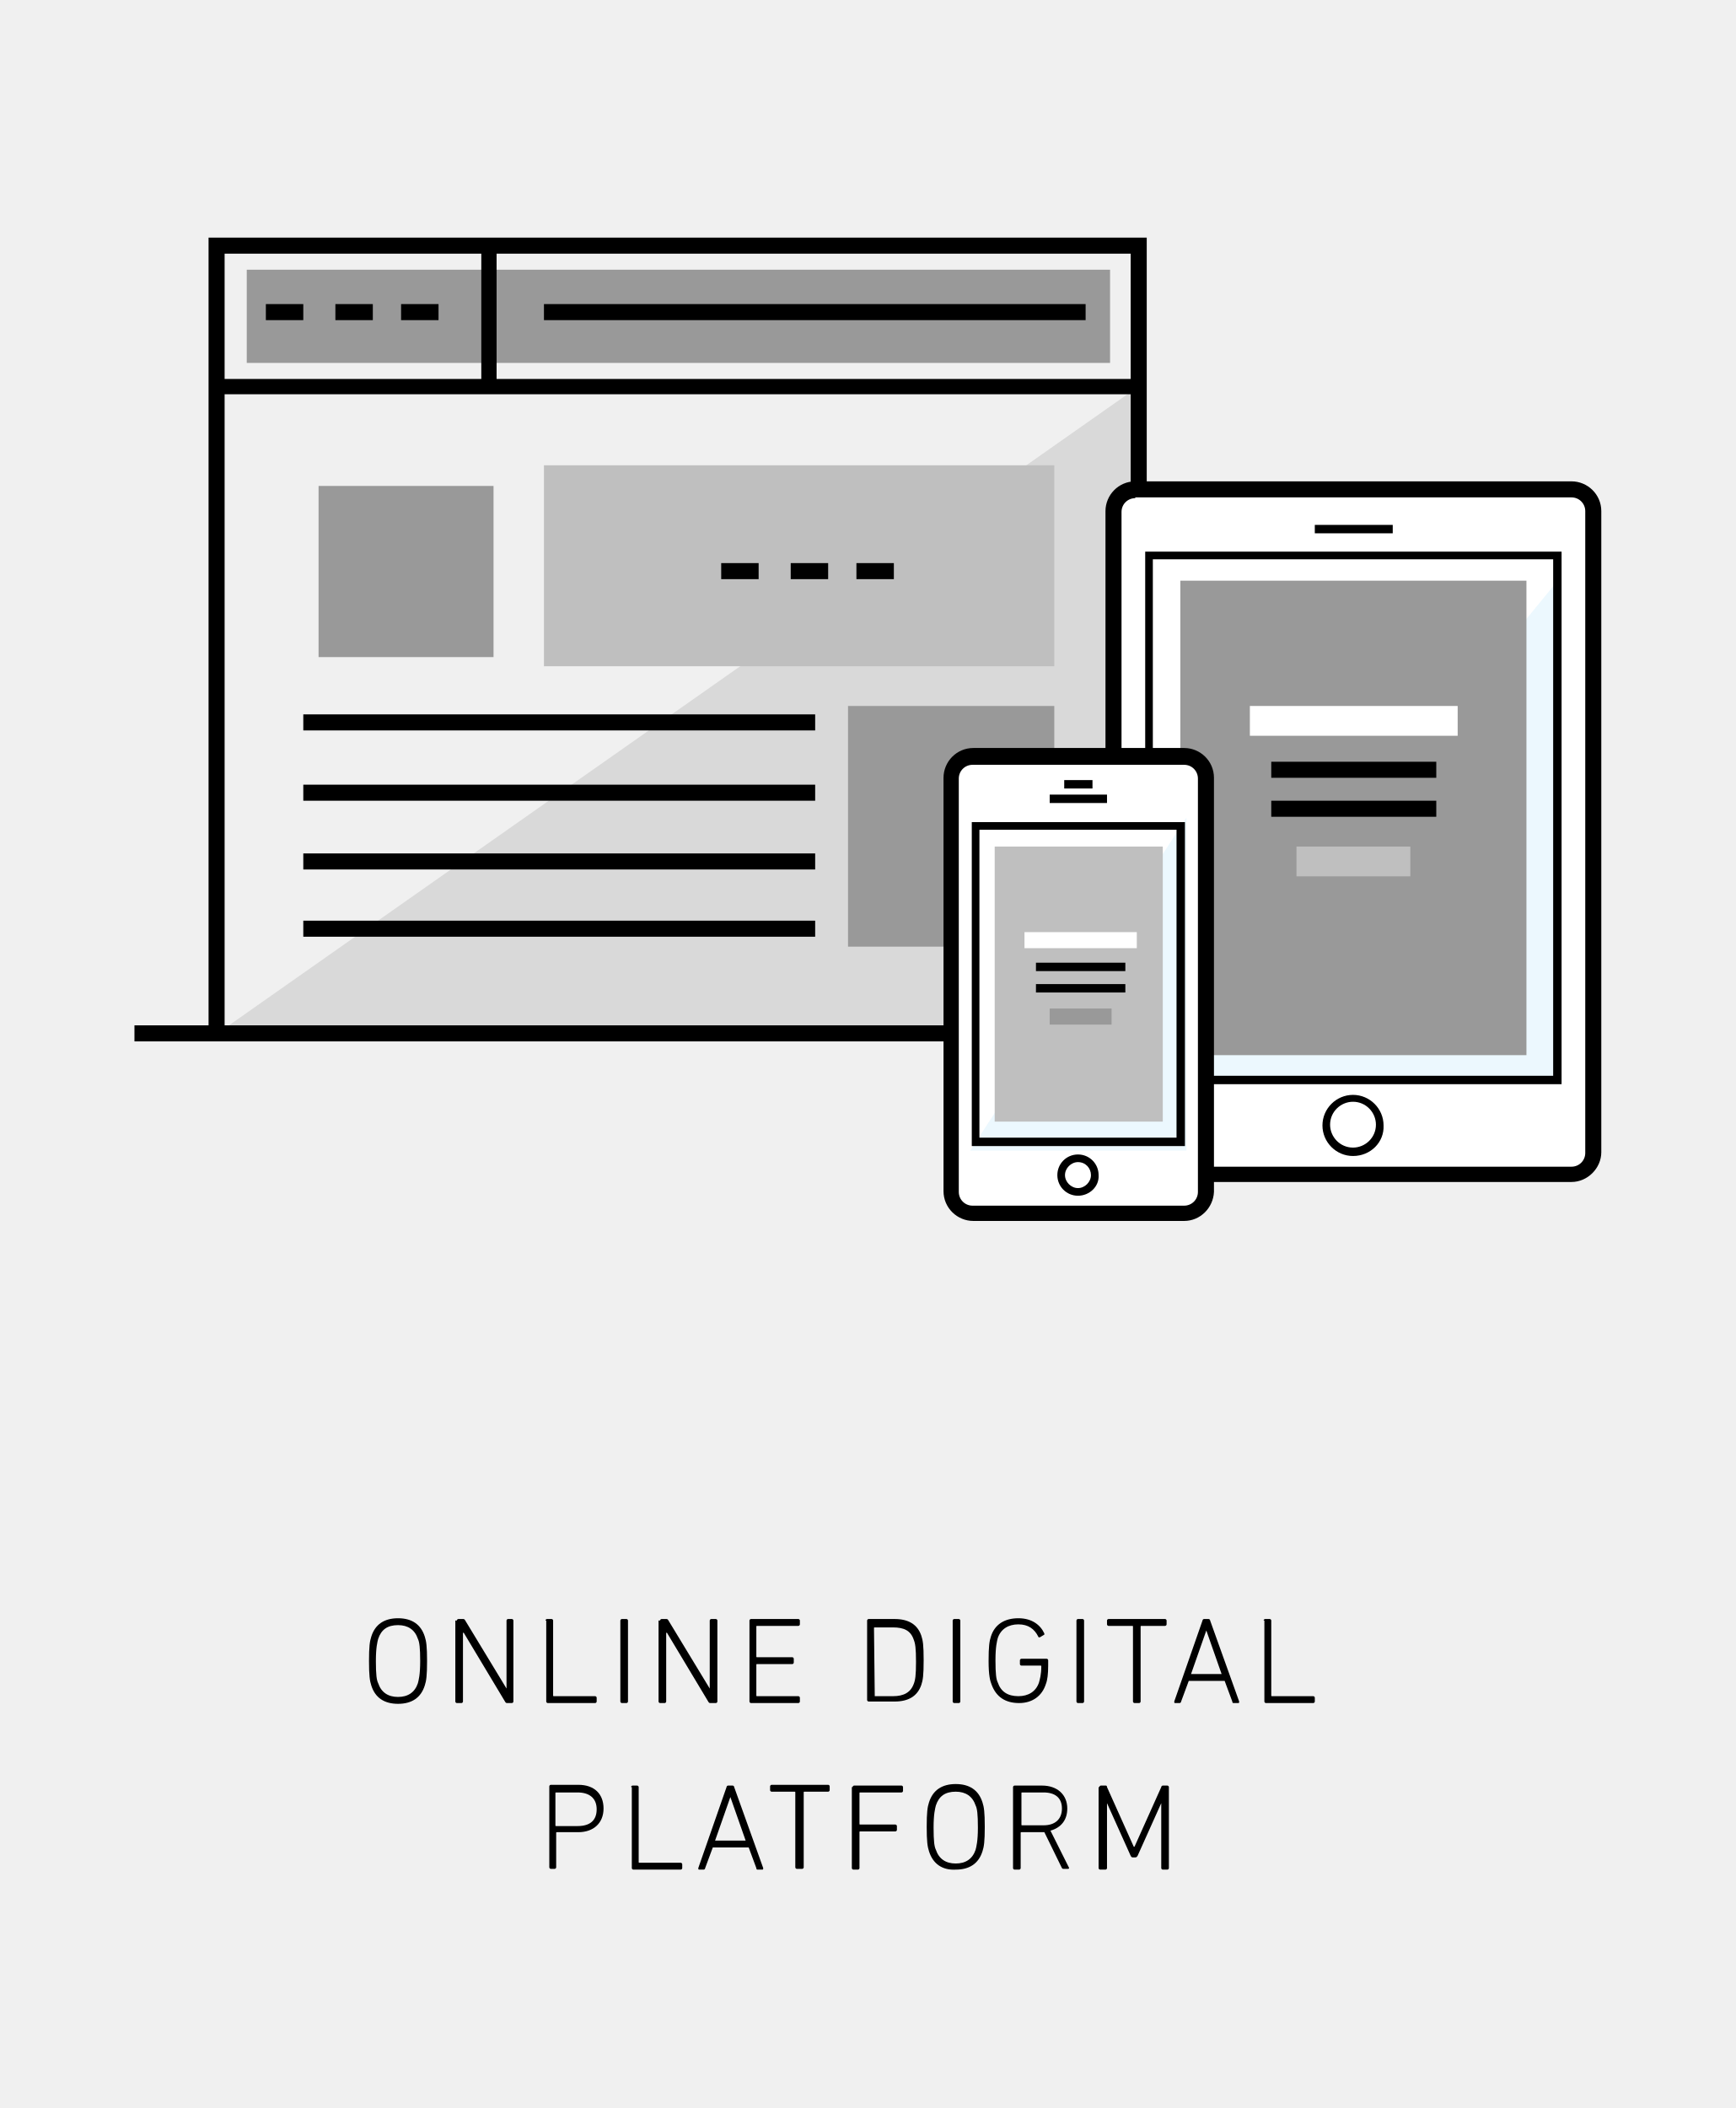
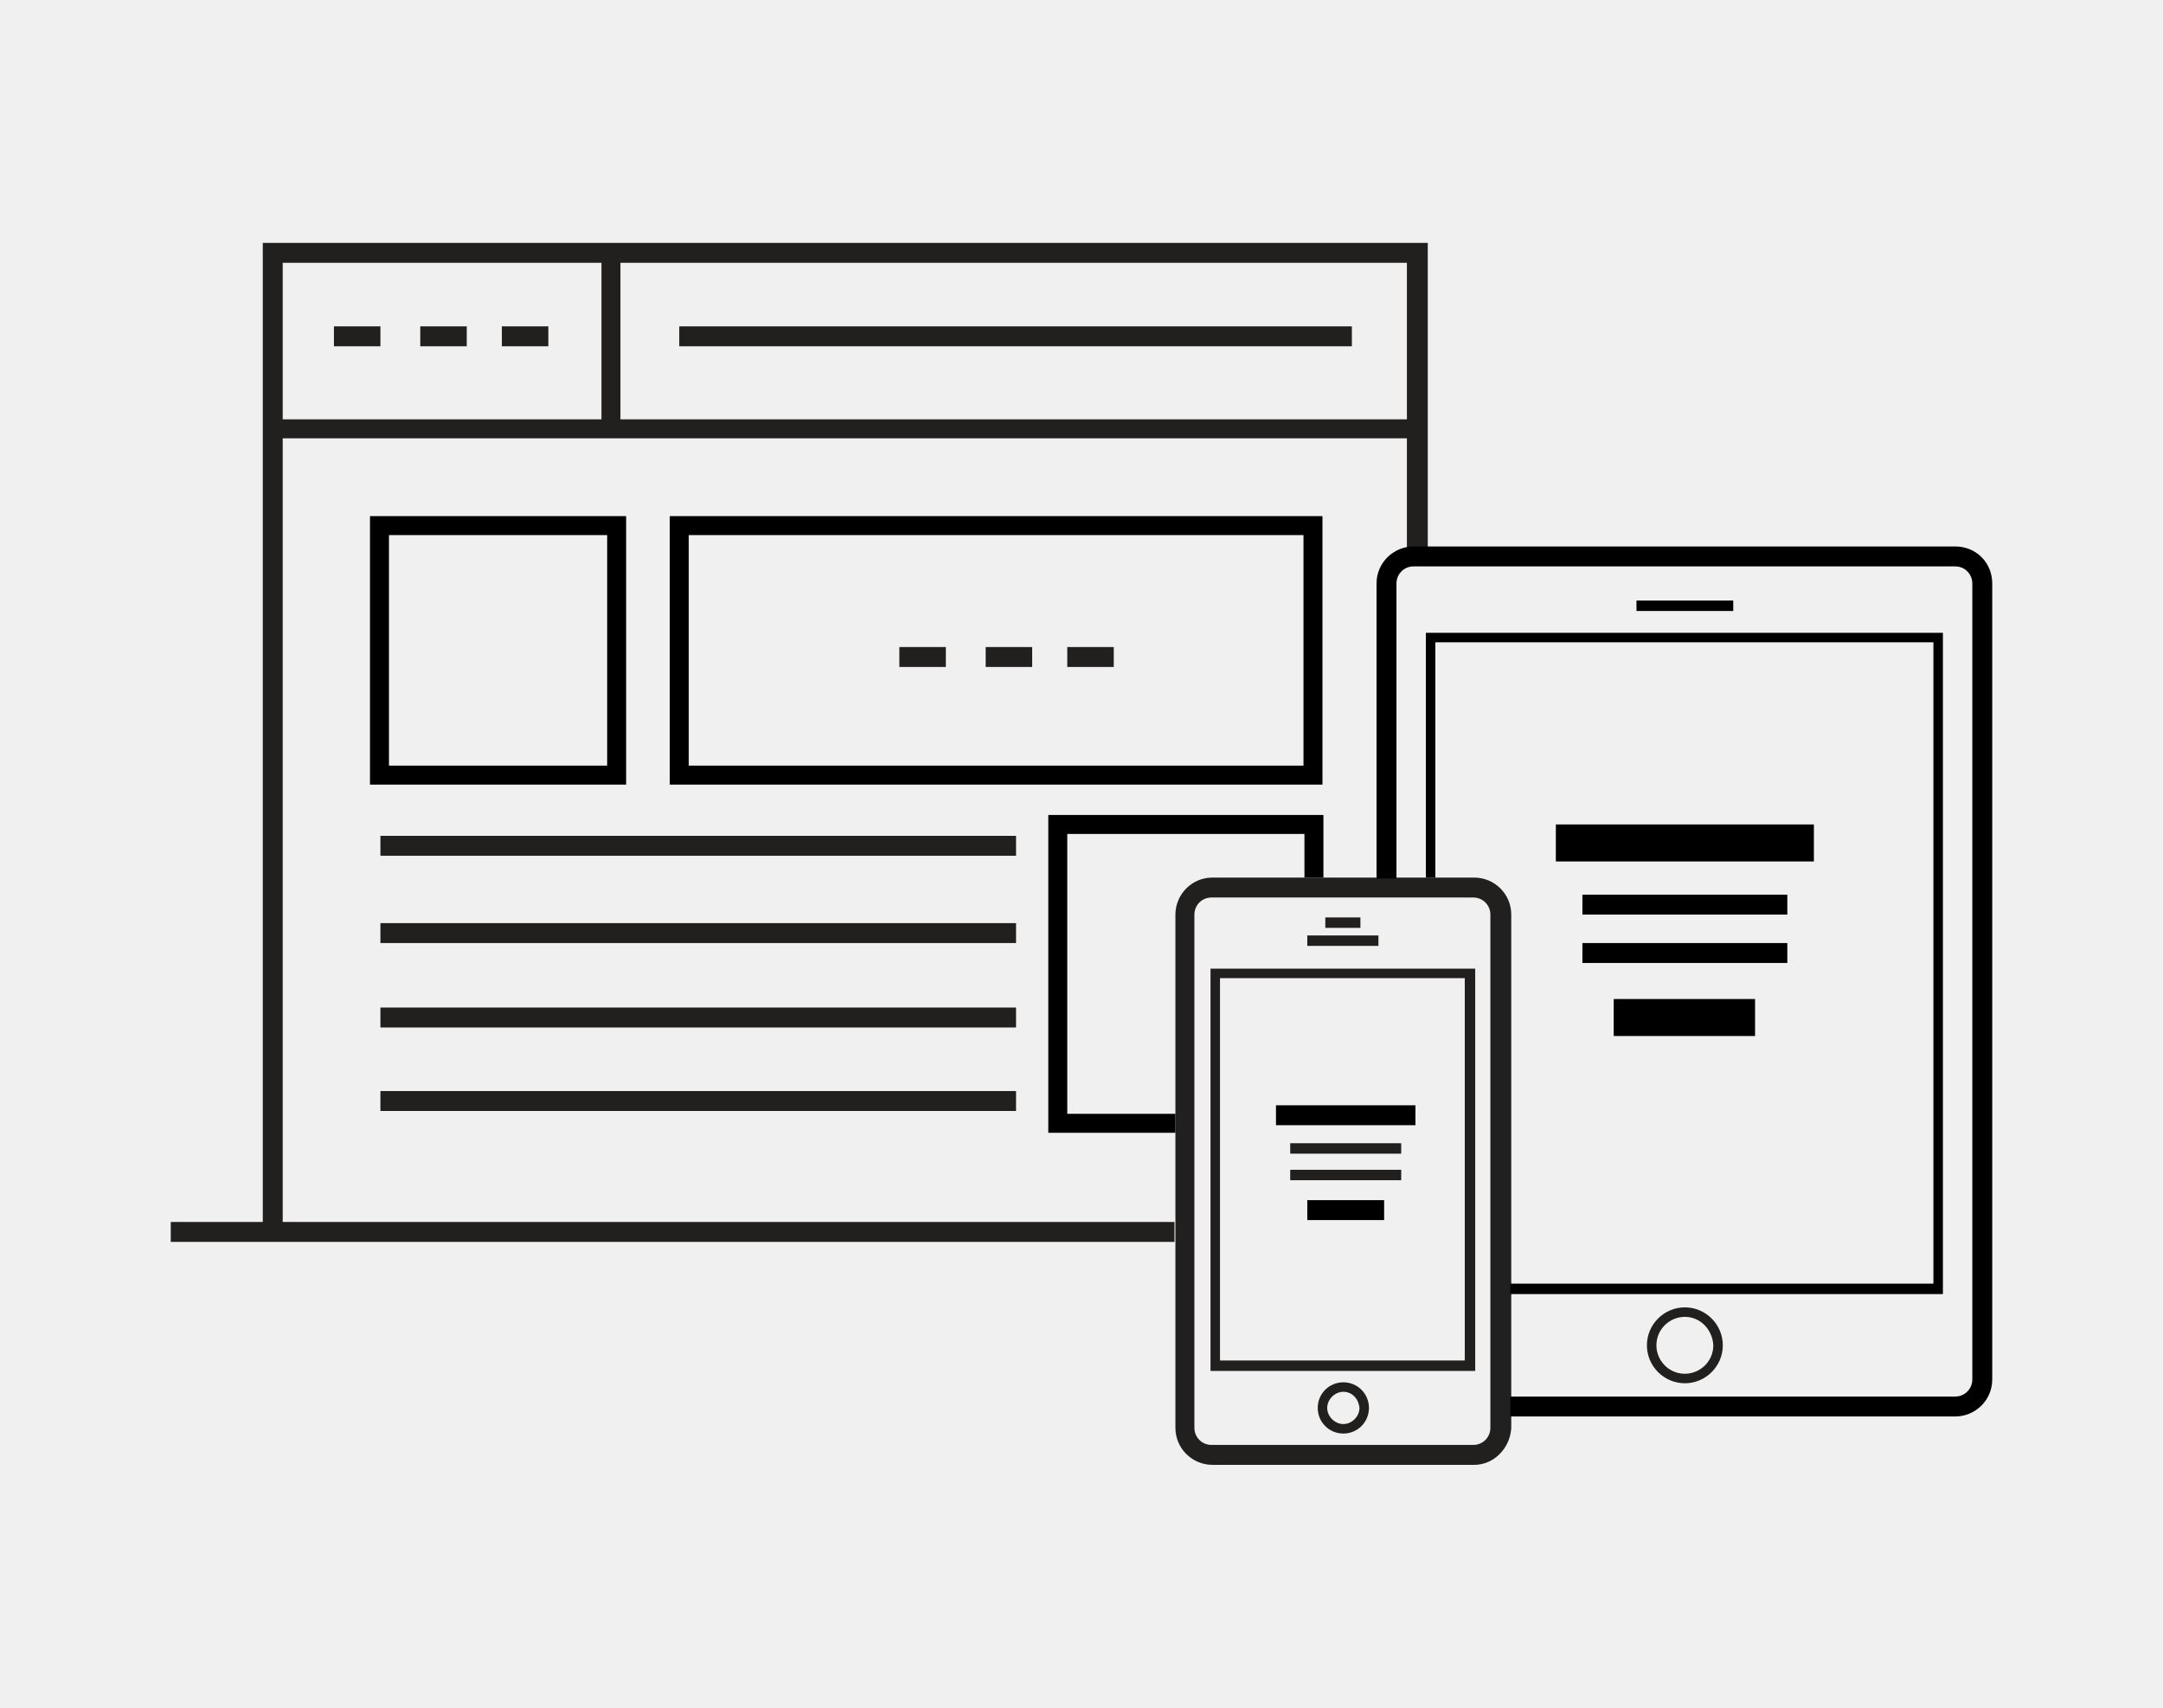
- <svg xmlns="http://www.w3.org/2000/svg" version="1.1" id="Layer_1" x="0px" y="0px" viewBox="0 0 227.2 275.9" style="enable-background:new 0 0 227.2 275.9;" xml:space="preserve">
+ <svg xmlns="http://www.w3.org/2000/svg" version="1.1" id="Layer_1" x="0px" y="0px" viewBox="0 0 228 180" style="enable-background:new 0 0 228 180;" xml:space="preserve">
  <style type="text/css">
	.st0{fill:none;stroke:#000000;stroke-width:1.039;stroke-miterlimit:10;}
	.st1{fill:none;stroke:#000000;stroke-miterlimit:10;}
- 	.st2{fill:none;stroke:#000000;stroke-width:0.364;stroke-miterlimit:10;}
- 	.st3{fill:#FFFFFF;}
- 	.st4{fill:#ECF8FE;}
- 	.st5{fill:#27BDBE;}
- 	.st6{fill:#FFE06A;}
- 	.st7{fill:#D9D9D9;}
- 	.st8{fill:#999999;}
- 	.st9{fill:#BFBFBF;}
- 	.st10{fill:#FFFFFF;stroke:#000000;stroke-width:1.587;stroke-miterlimit:10;}
- 	.st11{fill:none;stroke:#000000;stroke-width:1.587;stroke-linecap:round;stroke-linejoin:round;stroke-miterlimit:10;}
- 	.st12{fill:none;stroke:#000000;stroke-width:0.832;stroke-linecap:round;stroke-linejoin:round;stroke-miterlimit:10;}
- 	.st13{fill:#CFCDCD;}
- 	.st14{fill:#C9E9E6;}
- 	.st15{fill:none;stroke:#000000;stroke-width:0.889;stroke-miterlimit:10;}
- 	.st16{fill:none;stroke:#FFFFFF;stroke-miterlimit:10;}
+ 	.st2{fill:#F58220;}
+ 	.st3{fill:none;stroke:#F58220;stroke-miterlimit:10;}
+ 	.st4{fill:none;stroke:#000000;stroke-width:0.364;stroke-miterlimit:10;}
+ 	.st5{fill:#FFFFFF;}
+ 	.st6{fill:#ECF8FE;}
+ 	.st7{fill:#27BDBE;}
+ 	.st8{fill:#FFE06A;}
+ 	.st9{fill:#D9D9D9;}
+ 	.st10{fill:#999999;}
+ 	.st11{fill:#BFBFBF;}
+ 	.st12{fill:#FFFFFF;stroke:#000000;stroke-width:1.587;stroke-miterlimit:10;}
+ 	.st13{fill:none;stroke:#000000;stroke-width:1.587;stroke-linecap:round;stroke-linejoin:round;stroke-miterlimit:10;}
+ 	.st14{fill:none;stroke:#000000;stroke-width:0.832;stroke-linecap:round;stroke-linejoin:round;stroke-miterlimit:10;}
+ 	.st15{fill:#CFCDCD;}
+ 	.st16{fill:#C9E9E6;}
+ 	.st17{fill:none;stroke:#000000;stroke-width:0.889;stroke-miterlimit:10;}
+ 	.st18{fill:none;stroke:#FFFFFF;stroke-miterlimit:10;}
+ 	.st19{fill:none;stroke:#000000;stroke-width:1.587;stroke-miterlimit:10;}
+ 	.st20{fill:none;stroke:#000000;stroke-width:1.942;stroke-linecap:round;stroke-linejoin:round;stroke-miterlimit:10;}
+ 	.st21{fill:#EEE809;}
+ 	.st22{fill:#94D9F8;}
+ 	.st23{fill:#211E1F;}
+ 	.st24{fill:#231F20;}
+ 	.st25{fill:#F7941F;}
+ 	.st26{fill:#47B77B;}
+ 	.st27{fill:#221F1F;}
+ 	.st28{fill:#F5EB0E;}
+ 	.st29{fill:#EBE70E;}
+ 	.st30{fill:#4BC3C9;}
+ 	.st31{fill:#DD1D4F;}
+ 	.st32{fill:none;stroke:#231F20;stroke-width:0.963;stroke-linecap:round;stroke-linejoin:round;stroke-miterlimit:10;}
+ 	.st33{fill:none;stroke:#000000;stroke-width:2;stroke-miterlimit:10;}
+ 	.st34{fill:#E5EFF5;}
</style>
+   <rect x="28.8" y="44.2" class="st27" width="120.6" height="2" />
+   <rect x="63.4" y="26.7" class="st27" width="2" height="18.5" />
+   <rect x="71.6" y="34.4" class="st27" width="70.9" height="2.1" />
+   <rect x="40.1" y="88.1" class="st27" width="67" height="2.1" />
+   <rect x="40.1" y="97.3" class="st27" width="67" height="2.1" />
+   <rect x="40.1" y="106.2" class="st27" width="67" height="2.1" />
+   <rect x="40.1" y="115" class="st27" width="67" height="2.1" />
+   <rect x="71.6" y="55.4" class="st33" width="66.8" height="26.3" />
+   <rect x="40" y="55.4" class="st33" width="25" height="26.3" />
+   <rect x="35.2" y="34.4" class="st27" width="4.9" height="2.1" />
+   <rect x="44.3" y="34.4" class="st27" width="4.9" height="2.1" />
+   <rect x="52.9" y="34.4" class="st27" width="4.9" height="2.1" />
+   <rect x="94.8" y="68.2" class="st27" width="4.9" height="2.1" />
+   <rect x="103.9" y="68.2" class="st27" width="4.9" height="2.1" />
+   <rect x="112.5" y="68.2" class="st27" width="4.9" height="2.1" />
+   <path class="st27" d="M148.4,59c0.5-0.2,1-0.4,1.6-0.4h0.5v-33H27.7v104.2h2.1V27.7h118.5V59z" />
+   <rect x="172.5" y="63.3" width="10.2" height="1.1" />
+   <path class="st27" d="M177.6,145.8c-2.2,0-4-1.8-4-4c0-2.2,1.8-4,4-4c2.2,0,4,1.8,4,4C181.6,144,179.8,145.8,177.6,145.8z   M177.6,138.8c-1.6,0-3,1.3-3,3c0,1.6,1.3,3,3,3c1.6,0,3-1.3,3-3C180.5,140.1,179.2,138.8,177.6,138.8z" />
+   <rect id="XMLID_13_" x="164" y="86.9" width="27.2" height="3.9" />
+   <rect id="XMLID_12_" x="170.1" y="105.3" width="14.9" height="3.9" />
+   <rect x="166.8" y="94.3" width="21.6" height="2.1" />
+   <rect x="166.8" y="99.4" width="21.6" height="2.1" />
+   <path class="st27" d="M155.4,154.4h-27.6c-2.1,0-3.9-1.7-3.9-3.9V96.4c0-2.1,1.7-3.9,3.9-3.9h27.6c2.1,0,3.9,1.7,3.9,3.9v54.1  C159.2,152.6,157.5,154.4,155.4,154.4z M127.7,94.6c-1,0-1.8,0.8-1.8,1.8v54.1c0,1,0.8,1.8,1.8,1.8h27.6c1,0,1.8-0.8,1.8-1.8V96.4  c0-1-0.8-1.8-1.8-1.8H127.7z" />
+   <rect x="137.8" y="98.6" class="st27" width="7.5" height="1.1" />
+   <rect x="139.7" y="96.7" class="st27" width="3.7" height="1.1" />
+   <path class="st27" d="M141.6,151.1c-1.5,0-2.7-1.2-2.7-2.7c0-1.5,1.2-2.7,2.7-2.7c1.5,0,2.7,1.2,2.7,2.7  C144.3,149.9,143.1,151.1,141.6,151.1z M141.6,146.7c-0.9,0-1.7,0.8-1.7,1.7c0,0.9,0.8,1.7,1.7,1.7c0.9,0,1.7-0.8,1.7-1.7  C143.2,147.4,142.5,146.7,141.6,146.7z" />
+   <path class="st27" d="M155.5,144.5h-27.9v-42.4h27.9V144.5z M128.6,143.4h25.8v-40.3h-25.8L128.6,143.4z" />
+   <rect id="XMLID_10_" x="134.5" y="116.5" width="14.7" height="2.1" />
+   <rect id="XMLID_9_" x="137.8" y="126.5" width="8.1" height="2.1" />
+   <rect x="136" y="120.5" class="st27" width="11.7" height="1.1" />
+   <rect x="136" y="123.3" class="st27" width="11.7" height="1.1" />
+   <polygon points="150.3,66.7 150.3,92.5 151.3,92.5 151.3,67.7 203.8,67.7 203.8,135.3 159.2,135.3 159.2,136.4 204.8,136.4   204.8,66.7 " />
+   <path d="M206.1,57.6H149c-2.1,0-3.9,1.7-3.9,3.9v31.1h2.1V61.5c0-1,0.8-1.8,1.8-1.8h57.1c1,0,1.8,0.8,1.8,1.8v83.9  c0,1-0.8,1.8-1.8,1.8h-46.9v2.1h46.9c2.1,0,3.9-1.7,3.9-3.9V61.5C210,59.3,208.3,57.6,206.1,57.6z" />
+   <polyline class="st33" points="138.5,92.5 138.5,86.9 111.5,86.9 111.5,118.4 123.9,118.4 " />
  <g>
-     <g>
-       <g>
-         <path d="M48.6,220.6c-0.2-0.6-0.3-1.3-0.3-3.2c0-1.9,0.1-2.6,0.3-3.2c0.5-1.6,1.7-2.4,3.5-2.4c1.8,0,3,0.8,3.5,2.4     c0.2,0.6,0.3,1.3,0.3,3.2c0,1.9-0.1,2.6-0.3,3.2c-0.5,1.6-1.7,2.4-3.5,2.4C50.3,223,49.1,222.2,48.6,220.6z M54.7,214.5     c-0.4-1.2-1.3-1.8-2.6-1.8c-1.4,0-2.2,0.6-2.6,1.8c-0.1,0.4-0.3,1.1-0.3,2.9c0,1.8,0.1,2.5,0.3,2.9c0.4,1.2,1.3,1.8,2.6,1.8     c1.3,0,2.2-0.6,2.6-1.8c0.1-0.4,0.3-1.1,0.3-2.9C55,215.7,54.9,214.9,54.7,214.5z" />
-         <path d="M59.8,212.1c0-0.1,0.1-0.2,0.2-0.2h0.6c0.1,0,0.2,0,0.3,0.2l5.4,8.9h0v-8.9c0-0.1,0.1-0.2,0.2-0.2H67     c0.1,0,0.2,0.1,0.2,0.2v10.6c0,0.1-0.1,0.2-0.2,0.2h-0.6c-0.1,0-0.2,0-0.3-0.2l-5.4-9h-0.1v9c0,0.1-0.1,0.2-0.2,0.2h-0.6     c-0.1,0-0.2-0.1-0.2-0.2V212.1z" />
-         <path d="M71.4,212.1c0-0.1,0.1-0.2,0.2-0.2h0.6c0.1,0,0.2,0.1,0.2,0.2v9.8c0,0.1,0,0.1,0.1,0.1h5.4c0.1,0,0.2,0.1,0.2,0.2v0.5     c0,0.1-0.1,0.2-0.2,0.2h-6.2c-0.1,0-0.2-0.1-0.2-0.2V212.1z" />
-         <path d="M81.2,212.1c0-0.1,0.1-0.2,0.2-0.2H82c0.1,0,0.2,0.1,0.2,0.2v10.6c0,0.1-0.1,0.2-0.2,0.2h-0.6c-0.1,0-0.2-0.1-0.2-0.2     V212.1z" />
-         <path d="M86.4,212.1c0-0.1,0.1-0.2,0.2-0.2h0.6c0.1,0,0.2,0,0.3,0.2l5.4,8.9h0v-8.9c0-0.1,0.1-0.2,0.2-0.2h0.6     c0.1,0,0.2,0.1,0.2,0.2v10.6c0,0.1-0.1,0.2-0.2,0.2H93c-0.1,0-0.2,0-0.3-0.2l-5.4-9h-0.1v9c0,0.1-0.1,0.2-0.2,0.2h-0.6     c-0.1,0-0.2-0.1-0.2-0.2V212.1z" />
-         <path d="M98.1,212.1c0-0.1,0.1-0.2,0.2-0.2h6.2c0.1,0,0.2,0.1,0.2,0.2v0.5c0,0.1-0.1,0.2-0.2,0.2h-5.4c-0.1,0-0.1,0-0.1,0.1v3.9     c0,0.1,0,0.1,0.1,0.1h4.6c0.1,0,0.2,0.1,0.2,0.2v0.5c0,0.1-0.1,0.2-0.2,0.2h-4.6c-0.1,0-0.1,0-0.1,0.1v4c0,0.1,0,0.1,0.1,0.1h5.4     c0.1,0,0.2,0.1,0.2,0.2v0.5c0,0.1-0.1,0.2-0.2,0.2h-6.2c-0.1,0-0.2-0.1-0.2-0.2V212.1z" />
-         <path d="M113.5,212.1c0-0.1,0.1-0.2,0.2-0.2h3.4c1.8,0,3,0.7,3.5,2.2c0.2,0.6,0.3,1.2,0.3,3.2c0,2-0.1,2.6-0.3,3.2     c-0.5,1.5-1.7,2.2-3.5,2.2h-3.4c-0.1,0-0.2-0.1-0.2-0.2V212.1z M114.5,222h2.4c1.4,0,2.3-0.5,2.7-1.6c0.2-0.5,0.3-1.1,0.3-2.9     c0-1.8-0.1-2.4-0.3-2.9c-0.4-1.2-1.3-1.6-2.7-1.6h-2.4c-0.1,0-0.1,0-0.1,0.1L114.5,222C114.4,222,114.4,222,114.5,222z" />
-         <path d="M124.7,212.1c0-0.1,0.1-0.2,0.2-0.2h0.6c0.1,0,0.2,0.1,0.2,0.2v10.6c0,0.1-0.1,0.2-0.2,0.2h-0.6c-0.1,0-0.2-0.1-0.2-0.2     V212.1z" />
-         <path d="M129.4,217.4c0-1.9,0.1-2.6,0.3-3.2c0.5-1.6,1.8-2.4,3.6-2.4c1.8,0,2.9,0.9,3.4,2c0,0.1,0,0.2-0.1,0.2l-0.5,0.3     c-0.1,0-0.2,0-0.2-0.1c-0.5-1-1.3-1.6-2.6-1.6c-1.3,0-2.3,0.6-2.7,1.8c-0.1,0.4-0.3,1.1-0.3,2.9s0.1,2.5,0.3,2.9     c0.4,1.2,1.3,1.8,2.7,1.8c1.3,0,2.3-0.6,2.7-1.8c0.1-0.4,0.3-1,0.3-2.1c0-0.1,0-0.1-0.1-0.1h-2.5c-0.1,0-0.2-0.1-0.2-0.2v-0.5     c0-0.1,0.1-0.2,0.2-0.2h3.3c0.1,0,0.2,0.1,0.2,0.2v0.7c0,1.1-0.1,1.9-0.3,2.4c-0.5,1.6-1.8,2.5-3.5,2.5c-1.8,0-3-0.8-3.6-2.4     C129.6,220,129.4,219.3,129.4,217.4z" />
-         <path d="M140.9,212.1c0-0.1,0.1-0.2,0.2-0.2h0.6c0.1,0,0.2,0.1,0.2,0.2v10.6c0,0.1-0.1,0.2-0.2,0.2h-0.6c-0.1,0-0.2-0.1-0.2-0.2     V212.1z" />
-         <path d="M148.5,222.9c-0.1,0-0.2-0.1-0.2-0.2v-9.8c0-0.1,0-0.1-0.1-0.1h-3.1c-0.1,0-0.2-0.1-0.2-0.2v-0.5c0-0.1,0.1-0.2,0.2-0.2     h7.4c0.1,0,0.2,0.1,0.2,0.2v0.5c0,0.1-0.1,0.2-0.2,0.2h-3.1c-0.1,0-0.1,0-0.1,0.1v9.8c0,0.1-0.1,0.2-0.2,0.2H148.5z" />
-         <path d="M157.4,212.1c0-0.1,0.1-0.2,0.2-0.2h0.6c0.1,0,0.2,0.1,0.2,0.2l3.8,10.6c0,0.1,0,0.2-0.1,0.2h-0.6c-0.1,0-0.2,0-0.2-0.2     l-1-2.7h-4.7l-1,2.7c0,0.1-0.1,0.2-0.2,0.2h-0.6c-0.1,0-0.1-0.1-0.1-0.2L157.4,212.1z M159.9,219.1l-2-5.7h0l-2,5.7H159.9z" />
-         <path d="M165.4,212.1c0-0.1,0.1-0.2,0.2-0.2h0.6c0.1,0,0.2,0.1,0.2,0.2v9.8c0,0.1,0,0.1,0.1,0.1h5.4c0.1,0,0.2,0.1,0.2,0.2v0.5     c0,0.1-0.1,0.2-0.2,0.2h-6.2c-0.1,0-0.2-0.1-0.2-0.2V212.1z" />
-         <path d="M72.1,244.6c-0.1,0-0.2-0.1-0.2-0.2v-10.6c0-0.1,0.1-0.2,0.2-0.2h3.6c2.1,0,3.3,1.2,3.3,3.1c0,1.9-1.3,3.1-3.3,3.1h-2.8     c-0.1,0-0.1,0-0.1,0.1v4.5c0,0.1-0.1,0.2-0.2,0.2H72.1z M78.1,236.8c0-1.4-0.9-2.2-2.5-2.2h-2.8c-0.1,0-0.1,0-0.1,0.1v4.2     c0,0.1,0,0.1,0.1,0.1h2.8C77.3,239,78.1,238.2,78.1,236.8z" />
-         <path d="M82.6,233.9c0-0.1,0.1-0.2,0.2-0.2h0.6c0.1,0,0.2,0.1,0.2,0.2v9.8c0,0.1,0,0.1,0.1,0.1h5.4c0.1,0,0.2,0.1,0.2,0.2v0.5     c0,0.1-0.1,0.2-0.2,0.2h-6.2c-0.1,0-0.2-0.1-0.2-0.2V233.9z" />
-         <path d="M95.1,233.9c0-0.1,0.1-0.2,0.2-0.2h0.6c0.1,0,0.2,0.1,0.2,0.2l3.8,10.6c0,0.1,0,0.2-0.1,0.2h-0.6c-0.1,0-0.2,0-0.2-0.2     l-1-2.7h-4.7l-1,2.7c0,0.1-0.1,0.2-0.2,0.2h-0.6c-0.1,0-0.1-0.1-0.1-0.2L95.1,233.9z M97.6,240.9l-2-5.7h0l-2,5.7H97.6z" />
-         <path d="M104.3,244.6c-0.1,0-0.2-0.1-0.2-0.2v-9.8c0-0.1,0-0.1-0.1-0.1H101c-0.1,0-0.2-0.1-0.2-0.2v-0.5c0-0.1,0.1-0.2,0.2-0.2     h7.4c0.1,0,0.2,0.1,0.2,0.2v0.5c0,0.1-0.1,0.2-0.2,0.2h-3.1c-0.1,0-0.1,0-0.1,0.1v9.8c0,0.1-0.1,0.2-0.2,0.2H104.3z" />
-         <path d="M111.6,233.9c0-0.1,0.1-0.2,0.2-0.2h6.2c0.1,0,0.2,0.1,0.2,0.2v0.5c0,0.1-0.1,0.2-0.2,0.2h-5.4c-0.1,0-0.1,0-0.1,0.1v4     c0,0.1,0,0.1,0.1,0.1h4.6c0.1,0,0.2,0.1,0.2,0.2v0.5c0,0.1-0.1,0.2-0.2,0.2h-4.6c-0.1,0-0.1,0-0.1,0.1v4.7c0,0.1-0.1,0.2-0.2,0.2     h-0.6c-0.1,0-0.2-0.1-0.2-0.2V233.9z" />
-         <path d="M121.6,242.3c-0.2-0.6-0.3-1.3-0.3-3.2c0-1.9,0.1-2.6,0.3-3.2c0.5-1.6,1.7-2.4,3.5-2.4c1.8,0,3,0.8,3.5,2.4     c0.2,0.6,0.3,1.3,0.3,3.2c0,1.9-0.1,2.6-0.3,3.2c-0.5,1.6-1.7,2.4-3.5,2.4C123.3,244.8,122.1,243.9,121.6,242.3z M127.7,236.3     c-0.4-1.2-1.3-1.8-2.6-1.8c-1.4,0-2.2,0.6-2.6,1.8c-0.1,0.4-0.3,1.1-0.3,2.9c0,1.8,0.1,2.5,0.3,2.9c0.4,1.2,1.3,1.8,2.6,1.8     c1.3,0,2.2-0.6,2.6-1.8c0.1-0.4,0.3-1.1,0.3-2.9C128,237.4,127.9,236.7,127.7,236.3z" />
-         <path d="M139.2,244.6c-0.1,0-0.1,0-0.2-0.1l-2.3-4.7h-0.2h-2.8c-0.1,0-0.1,0-0.1,0.1v4.6c0,0.1-0.1,0.2-0.2,0.2h-0.6     c-0.1,0-0.2-0.1-0.2-0.2v-10.6c0-0.1,0.1-0.2,0.2-0.2h3.6c2,0,3.3,1.2,3.3,3c0,1.5-0.8,2.5-2.2,2.9l2.4,4.8     c0.1,0.1,0,0.2-0.1,0.2H139.2z M139,236.7c0-1.4-0.9-2.1-2.4-2.1h-2.8c-0.1,0-0.1,0-0.1,0.1v4.1c0,0.1,0,0.1,0.1,0.1h2.8     C138.1,238.9,139,238.1,139,236.7z" />
-         <path d="M143.9,233.9c0-0.1,0.1-0.2,0.2-0.2h0.6c0.1,0,0.2,0,0.2,0.2l3.5,7.8h0.1l3.5-7.8c0-0.1,0.1-0.2,0.2-0.2h0.6     c0.1,0,0.2,0.1,0.2,0.2v10.6c0,0.1-0.1,0.2-0.2,0.2h-0.6c-0.1,0-0.2-0.1-0.2-0.2v-8.5h0l-3.1,6.9c-0.1,0.1-0.1,0.2-0.3,0.2h-0.3     c-0.1,0-0.2,0-0.3-0.2l-3.1-6.9h0v8.5c0,0.1-0.1,0.2-0.2,0.2H144c-0.1,0-0.2-0.1-0.2-0.2V233.9z" />
-       </g>
-     </g>
-     <g>
-       <polygon class="st7" points="149,50.6 28.4,135.3 149,135.3   " />
-       <rect x="32.3" y="35.3" class="st8" width="113" height="12.2" />
-       <rect x="17.6" y="134.2" width="142.5" height="2.1" />
-       <polygon points="150.1,135.3 148,135.3 148,33.2 29.4,33.2 29.4,135.3 27.3,135.3 27.3,31.1 150.1,31.1   " />
-       <rect x="28.4" y="49.6" width="120.6" height="2" />
-       <rect x="63" y="32.2" width="2" height="18.5" />
-       <rect x="71.2" y="39.8" width="70.9" height="2.1" />
-       <rect x="39.7" y="93.5" width="67" height="2.1" />
-       <rect x="39.7" y="102.7" width="67" height="2.1" />
-       <rect x="39.7" y="111.7" width="67" height="2.1" />
-       <rect x="39.7" y="120.5" width="67" height="2.1" />
-       <rect x="71.2" y="60.9" class="st9" width="66.8" height="26.3" />
-       <rect x="41.7" y="63.6" class="st8" width="22.9" height="22.4" />
-       <rect x="111" y="92.4" class="st8" width="27" height="31.5" />
-       <rect x="34.8" y="39.8" width="4.9" height="2.1" />
-       <rect x="43.9" y="39.8" width="4.9" height="2.1" />
-       <rect x="52.5" y="39.8" width="4.9" height="2.1" />
-       <rect x="94.4" y="73.7" width="4.9" height="2.1" />
-       <rect x="103.5" y="73.7" width="4.9" height="2.1" />
-       <rect x="112.1" y="73.7" width="4.9" height="2.1" />
-       <g>
-         <g>
-           <g>
-             <path class="st3" d="M205.7,153.6h-57.1c-1.6,0-2.8-1.3-2.8-2.8V66.9c0-1.6,1.3-2.8,2.8-2.8h57.1c1.6,0,2.8,1.3,2.8,2.8v83.9       C208.5,152.4,207.3,153.6,205.7,153.6z" />
-             <path d="M205.7,154.7h-57.1c-2.1,0-3.9-1.7-3.9-3.9V66.9c0-2.1,1.7-3.9,3.9-3.9h57.1c2.1,0,3.9,1.7,3.9,3.9v83.9       C209.6,152.9,207.8,154.7,205.7,154.7z M148.6,65.2c-1,0-1.8,0.8-1.8,1.8v83.9c0,1,0.8,1.8,1.8,1.8h57.1c1,0,1.8-0.8,1.8-1.8       V66.9c0-1-0.8-1.8-1.8-1.8H148.6z" />
-           </g>
-           <rect x="172.1" y="68.7" width="10.2" height="1.1" />
-           <path d="M177.1,151.3c-2.2,0-4-1.8-4-4c0-2.2,1.8-4,4-4c2.2,0,4,1.8,4,4C181.2,149.5,179.4,151.3,177.1,151.3z M177.1,144.2      c-1.6,0-3,1.3-3,3c0,1.6,1.3,3,3,3c1.6,0,3-1.3,3-3C180.1,145.6,178.8,144.2,177.1,144.2z" />
-           <polyline class="st4" points="203.9,141.3 203.9,76 150.4,141.3     " />
-           <path d="M204.4,141.9h-54.5V72.2h54.5V141.9z M150.9,140.8h52.4V73.2h-52.4V140.8z" />
-           <rect x="154.5" y="76" class="st8" width="45.3" height="62.1" />
-         </g>
-         <rect id="XMLID_19_" x="163.6" y="92.4" class="st3" width="27.2" height="3.9" />
-         <rect id="XMLID_18_" x="169.7" y="110.8" class="st9" width="14.9" height="3.9" />
-         <rect x="166.4" y="99.7" width="21.6" height="2.1" />
-         <rect x="166.4" y="104.8" width="21.6" height="2.1" />
-       </g>
-       <g>
-         <g>
-           <g>
-             <path class="st3" d="M155,158.8h-27.6c-1.6,0-2.8-1.3-2.8-2.8v-54.1c0-1.6,1.3-2.8,2.8-2.8H155c1.6,0,2.8,1.3,2.8,2.8V156       C157.8,157.5,156.5,158.8,155,158.8z" />
-             <path d="M155,159.8h-27.6c-2.1,0-3.9-1.7-3.9-3.9v-54.1c0-2.1,1.7-3.9,3.9-3.9H155c2.1,0,3.9,1.7,3.9,3.9V156       C158.8,158.1,157.1,159.8,155,159.8z M127.3,100.1c-1,0-1.8,0.8-1.8,1.8V156c0,1,0.8,1.8,1.8,1.8H155c1,0,1.8-0.8,1.8-1.8       v-54.1c0-1-0.8-1.8-1.8-1.8H127.3z" />
-           </g>
-           <rect x="137.4" y="104" width="7.5" height="1.1" />
-           <rect x="139.3" y="102.1" width="3.7" height="1.1" />
-           <path d="M141.1,156.5c-1.5,0-2.7-1.2-2.7-2.7c0-1.5,1.2-2.7,2.7-2.7c1.5,0,2.7,1.2,2.7,2.7C143.9,155.3,142.6,156.5,141.1,156.5      z M141.1,152.1c-0.9,0-1.7,0.8-1.7,1.7c0,0.9,0.8,1.7,1.7,1.7c0.9,0,1.7-0.8,1.7-1.7C142.8,152.9,142.1,152.1,141.1,152.1z" />
-           <polyline class="st4" points="155.3,150.6 155.3,107 127,150.6     " />
-           <path d="M155.1,150h-27.9v-42.4h27.9V150z M128.2,148.9h25.8v-40.3h-25.8V148.9z" />
-           <rect x="130.2" y="110.8" class="st9" width="22" height="36" />
-         </g>
-         <rect id="XMLID_17_" x="134.1" y="122" class="st3" width="14.7" height="2.1" />
-         <rect id="XMLID_15_" x="137.4" y="132" class="st8" width="8.1" height="2.1" />
-         <rect x="135.6" y="126" width="11.7" height="1.1" />
-         <rect x="135.6" y="128.8" width="11.7" height="1.1" />
-       </g>
-     </g>
+     <rect x="18" y="128.8" class="st27" width="105.8" height="2.1" />
  </g>
</svg>
